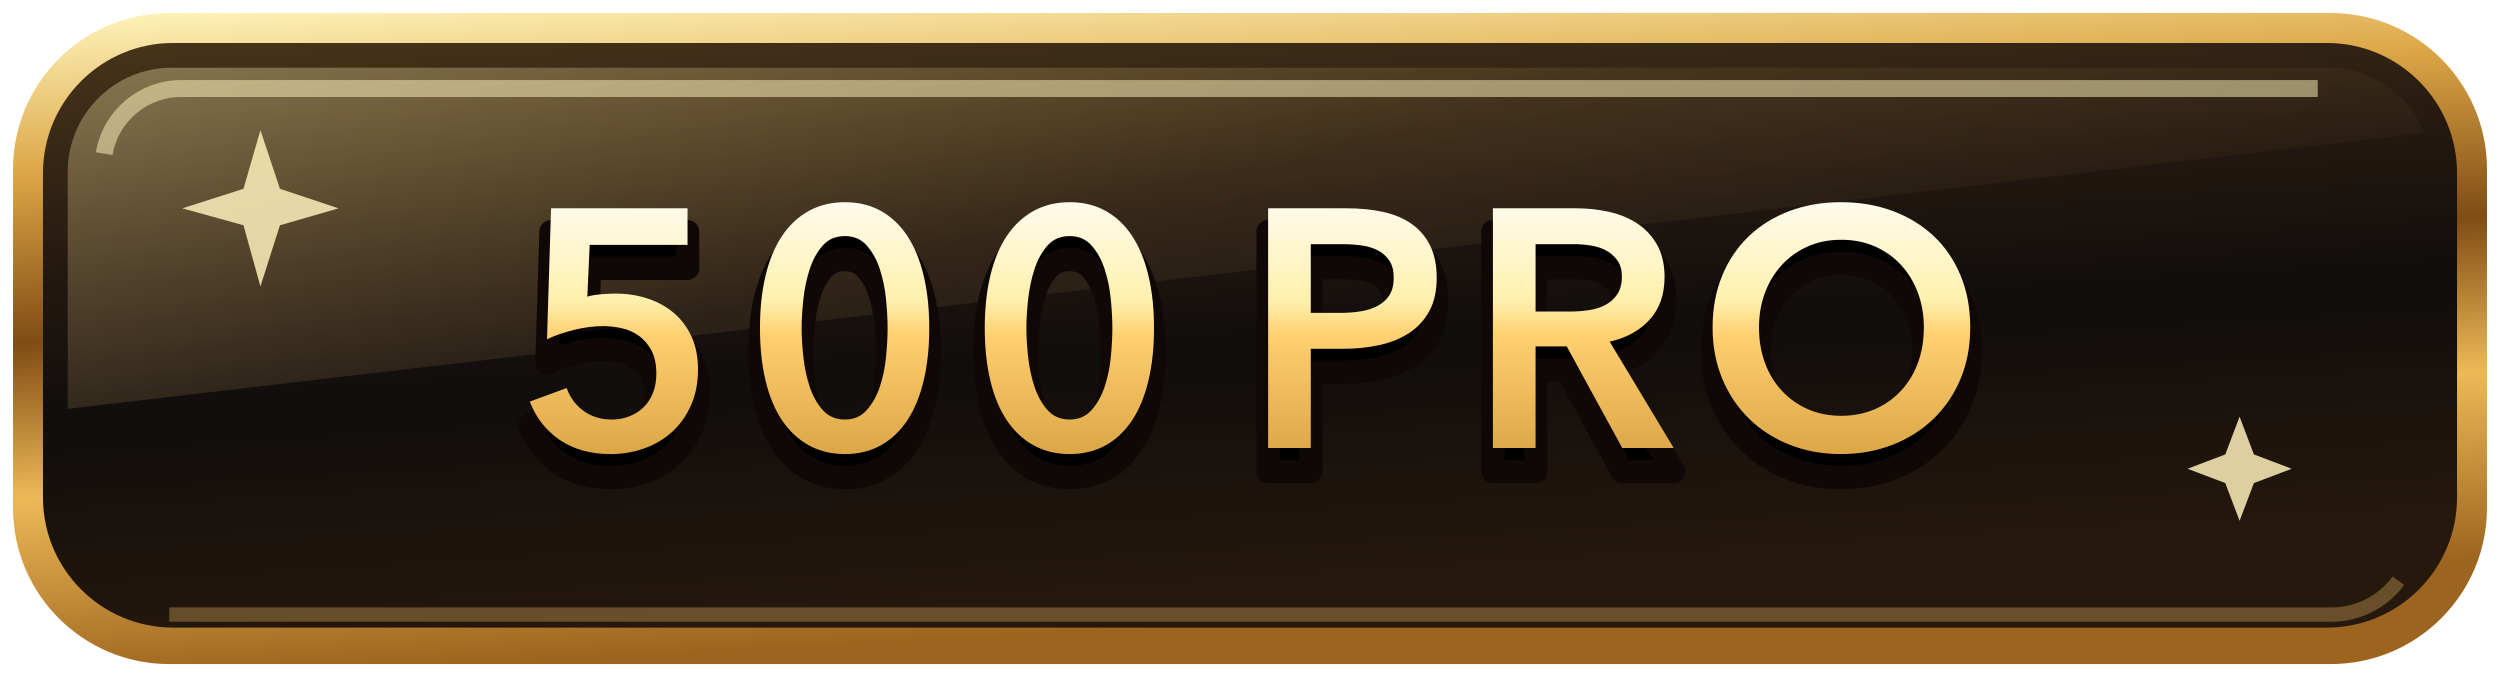
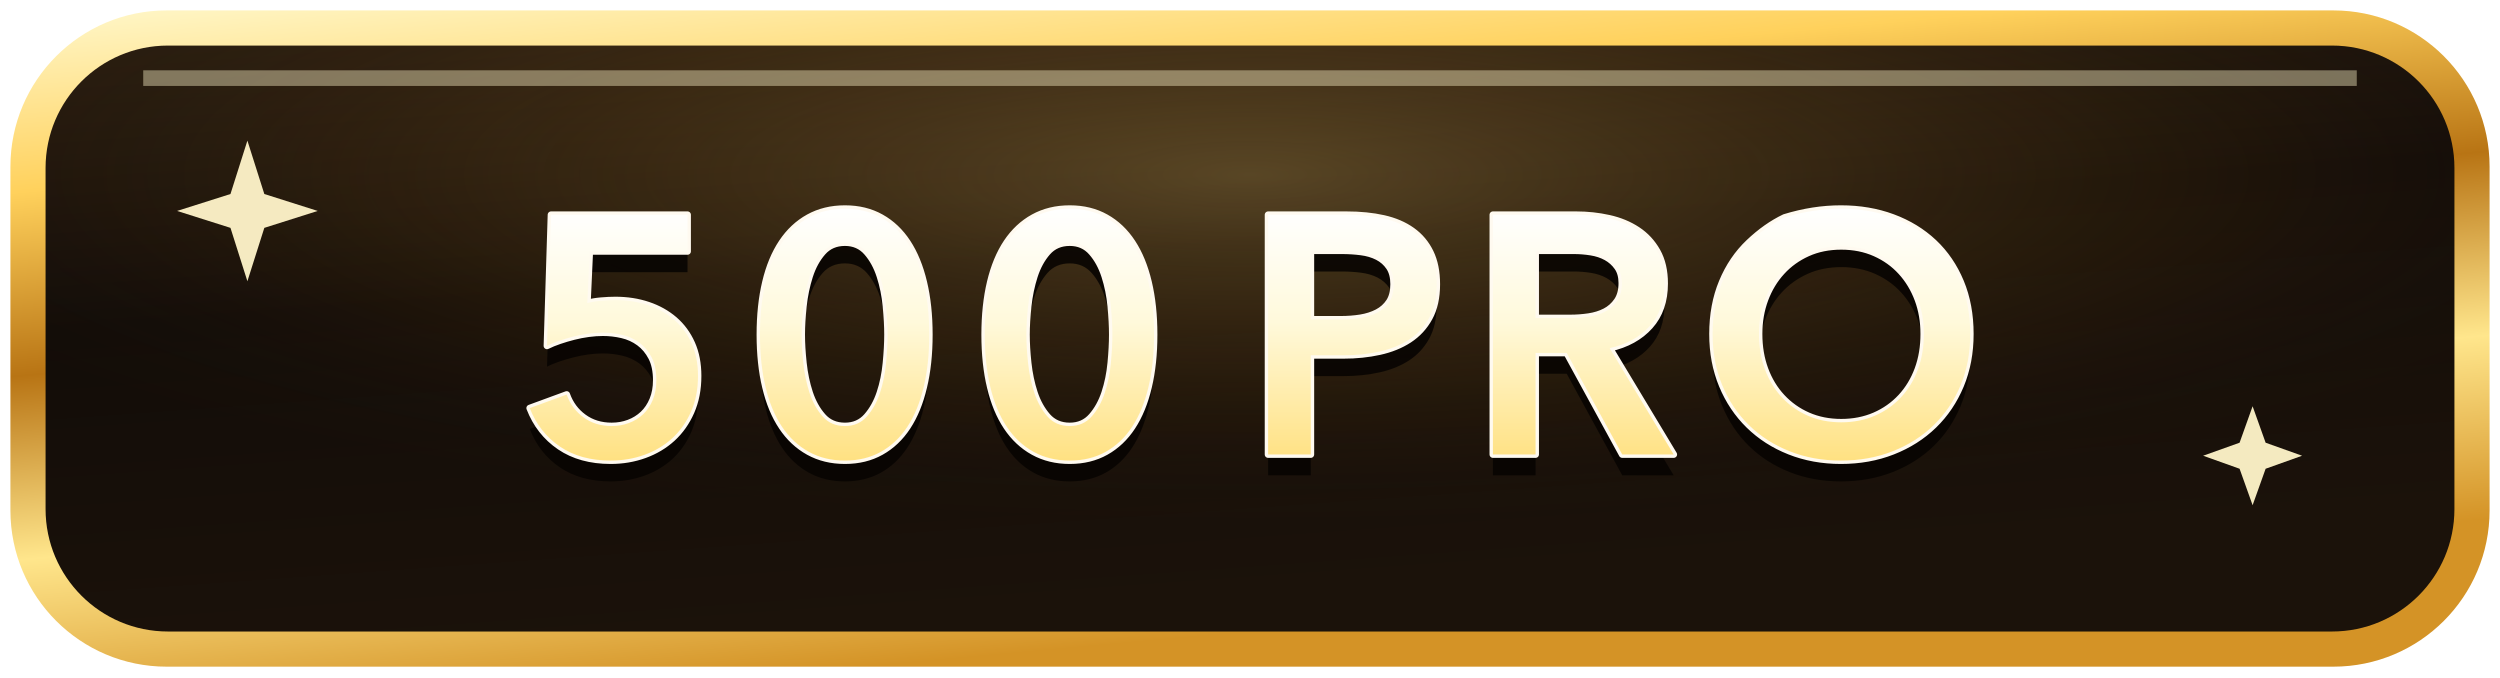
<svg xmlns="http://www.w3.org/2000/svg" width="96" height="26" viewBox="0 0 96 26" role="img" aria-label="500 PRO">
+   <style>
+     .glow { animation: p500-glow 3.2s ease-in-out infinite; }
+     .star-a, .star-b { transform-box: fill-box; transform-origin: center; animation: p500-star 2.8s ease-in-out infinite; }
+     .star-b { animation-delay: -1.4s; }
+     @keyframes p500-glow { 0%, 100% { opacity: 0.72; } 50% { opacity: 1; } }
+     @keyframes p500-star { 0%, 100% { opacity: 0.58; transform: scale(0.84); } 50% { opacity: 1; transform: scale(1.16); } }
+     @media (prefers-reduced-motion: reduce) { .glow, .star-a, .star-b { animation: none; } }
+   </style>
  <defs>
-     <linearGradient id="gold" x1="0" y1="0" x2=".2" y2="1">
-       <stop stop-color="#fff5be" />
-       <stop offset=".24" stop-color="#dca646" />
-       <stop offset=".49" stop-color="#7f4c14" />
-       <stop offset=".72" stop-color="#edb957" />
-       <stop offset="1" stop-color="#9c641e" />
+     <linearGradient id="gold" x1="0" y1="0" x2=".35" y2="1">
+       <stop stop-color="#fff8cc" />
+       <stop offset=".25" stop-color="#ffd15c" />
+       <stop offset=".5" stop-color="#b87414" />
+       <stop offset=".75" stop-color="#ffe68c" />
+       <stop offset="1" stop-color="#d49326" />
    </linearGradient>
-     <linearGradient id="surface" x1="0" y1="0" x2=".25" y2="1">
-       <stop stop-color="#48341a" />
-       <stop offset=".38" stop-color="#231810" />
-       <stop offset=".61" stop-color="#100d0d" />
-       <stop offset="1" stop-color="#25180d" />
+     <linearGradient id="surface" x1="0" y1="0" x2=".3" y2="1">
+       <stop stop-color="#281c10" />
+       <stop offset=".45" stop-color="#120c08" />
+       <stop offset="1" stop-color="#1b120a" />
    </linearGradient>
-     <linearGradient id="reflection" x1="0" y1="0" x2="1" y2=".56">
-       <stop stop-color="#fff1b5" stop-opacity=".36" />
-       <stop offset=".51" stop-color="#ffce71" stop-opacity=".09" />
-       <stop offset="1" stop-color="#ffce71" stop-opacity="0" />
+     <radialGradient id="coreGlow" cx="50%" cy="22%" r="62%">
+       <stop stop-color="#ffcf6b" stop-opacity=".28" />
+       <stop offset=".6" stop-color="#d9942a" stop-opacity=".08" />
+       <stop offset="1" stop-color="#120c08" stop-opacity="0" />
+     </radialGradient>
+     <linearGradient id="engraving" x1="0" y1="0" x2="0" y2="1">
+       <stop stop-color="#ffffff" />
+       <stop offset=".45" stop-color="#fff9db" />
+       <stop offset="1" stop-color="#ffe182" />
    </linearGradient>
-     <linearGradient id="engraving" x1="0" y1="0" x2="0" y2="1">
-       <stop stop-color="#fffbed" />
-       <stop offset=".39" stop-color="#fff0ad" />
-       <stop offset=".53" stop-color="#ffcf70" />
-       <stop offset="1" stop-color="#dca646" />
-     </linearGradient>
-     <path id="wordmark" d="M37.401 9.802H33.644L33.553 11.791Q33.773 11.726 34.079 11.7Q34.385 11.674 34.632 11.674Q35.307 11.674 35.886 11.869Q36.465 12.064 36.894 12.434Q37.322 12.805 37.563 13.345Q37.803 13.884 37.803 14.586Q37.803 15.353 37.537 15.957Q37.27 16.562 36.816 16.978Q36.361 17.394 35.749 17.615Q35.139 17.836 34.45 17.836Q33.292 17.836 32.499 17.297Q31.706 16.757 31.343 15.821L32.76 15.301Q32.954 15.847 33.409 16.178Q33.864 16.51 34.489 16.51Q34.84 16.51 35.151 16.393Q35.463 16.276 35.697 16.055Q35.931 15.834 36.068 15.502Q36.204 15.171 36.204 14.755Q36.204 14.222 36.022 13.871Q35.84 13.52 35.548 13.306Q35.255 13.091 34.891 13.007Q34.527 12.922 34.151 12.922Q33.891 12.922 33.598 12.961Q33.306 13 33.026 13.072Q32.746 13.143 32.48 13.234Q32.213 13.325 32.005 13.429L32.161 8.398H37.401ZM46.683 13Q46.683 14.118 46.468 15.015Q46.254 15.912 45.844 16.536Q45.434 17.16 44.83 17.498Q44.226 17.836 43.446 17.836Q42.666 17.836 42.055 17.498Q41.444 17.16 41.028 16.536Q40.611 15.912 40.397 15.015Q40.183 14.118 40.183 13Q40.183 11.882 40.397 10.985Q40.611 10.088 41.028 9.464Q41.444 8.84 42.055 8.502Q42.666 8.164 43.446 8.164Q44.226 8.164 44.83 8.502Q45.434 8.84 45.844 9.464Q46.254 10.088 46.468 10.985Q46.683 11.882 46.683 13ZM45.084 13Q45.084 12.519 45.025 11.908Q44.967 11.297 44.791 10.751Q44.615 10.205 44.29 9.835Q43.965 9.464 43.446 9.464Q42.913 9.464 42.588 9.835Q42.263 10.205 42.087 10.751Q41.912 11.297 41.847 11.908Q41.782 12.519 41.782 13Q41.782 13.481 41.847 14.092Q41.912 14.703 42.087 15.236Q42.263 15.769 42.588 16.14Q42.913 16.51 43.446 16.51Q43.965 16.51 44.29 16.14Q44.615 15.769 44.791 15.236Q44.967 14.703 45.025 14.092Q45.084 13.481 45.084 13ZM55.314 13Q55.314 14.118 55.1 15.015Q54.886 15.912 54.476 16.536Q54.066 17.16 53.462 17.498Q52.858 17.836 52.078 17.836Q51.297 17.836 50.686 17.498Q50.075 17.16 49.659 16.536Q49.243 15.912 49.029 15.015Q48.815 14.118 48.815 13Q48.815 11.882 49.029 10.985Q49.243 10.088 49.659 9.464Q50.075 8.84 50.686 8.502Q51.297 8.164 52.078 8.164Q52.858 8.164 53.462 8.502Q54.066 8.84 54.476 9.464Q54.886 10.088 55.1 10.985Q55.314 11.882 55.314 13ZM53.715 13Q53.715 12.519 53.657 11.908Q53.599 11.297 53.423 10.751Q53.248 10.205 52.922 9.835Q52.597 9.464 52.078 9.464Q51.544 9.464 51.219 9.835Q50.895 10.205 50.719 10.751Q50.544 11.297 50.478 11.908Q50.413 12.519 50.413 13Q50.413 13.481 50.478 14.092Q50.544 14.703 50.719 15.236Q50.895 15.769 51.219 16.14Q51.544 16.51 52.078 16.51Q52.597 16.51 52.922 16.14Q53.248 15.769 53.423 15.236Q53.599 14.703 53.657 14.092Q53.715 13.481 53.715 13ZM59.696 8.398H62.698Q63.492 8.398 64.129 8.541Q64.766 8.684 65.221 9.009Q65.675 9.334 65.922 9.841Q66.169 10.348 66.169 11.063Q66.169 11.83 65.883 12.35Q65.597 12.87 65.11 13.189Q64.623 13.507 63.972 13.65Q63.322 13.793 62.594 13.793H61.334V17.602H59.696ZM62.477 12.415Q62.88 12.415 63.245 12.357Q63.608 12.298 63.894 12.149Q64.18 11.999 64.35 11.739Q64.519 11.479 64.519 11.063Q64.519 10.66 64.35 10.407Q64.18 10.153 63.901 10.01Q63.621 9.867 63.264 9.822Q62.907 9.776 62.529 9.776H61.334V12.415ZM68.328 8.398H71.526Q72.175 8.398 72.787 8.535Q73.398 8.671 73.872 8.983Q74.347 9.295 74.633 9.802Q74.919 10.309 74.919 11.037Q74.919 12.038 74.353 12.668Q73.788 13.299 72.812 13.52L75.27 17.602H73.294L71.162 13.702H69.966V17.602H68.328ZM71.305 12.363Q71.656 12.363 72.007 12.311Q72.358 12.259 72.637 12.116Q72.916 11.973 73.099 11.707Q73.281 11.44 73.281 11.024Q73.281 10.647 73.112 10.407Q72.943 10.166 72.683 10.023Q72.422 9.88 72.091 9.828Q71.76 9.776 71.448 9.776H69.966V12.363ZM76.764 12.974Q76.764 11.869 77.135 10.979Q77.505 10.088 78.162 9.464Q78.819 8.84 79.722 8.502Q80.625 8.164 81.691 8.164Q82.77 8.164 83.68 8.502Q84.59 8.84 85.254 9.464Q85.916 10.088 86.287 10.979Q86.657 11.869 86.657 12.974Q86.657 14.053 86.287 14.944Q85.916 15.834 85.254 16.477Q84.59 17.121 83.68 17.478Q82.77 17.836 81.691 17.836Q80.625 17.836 79.722 17.478Q78.819 17.121 78.162 16.477Q77.505 15.834 77.135 14.944Q76.764 14.053 76.764 12.974ZM78.545 12.974Q78.545 13.715 78.773 14.332Q79 14.95 79.423 15.405Q79.846 15.86 80.424 16.114Q81.002 16.367 81.704 16.367Q82.406 16.367 82.992 16.114Q83.576 15.86 83.999 15.405Q84.421 14.95 84.649 14.332Q84.876 13.715 84.876 12.974Q84.876 12.259 84.649 11.648Q84.421 11.037 84.005 10.582Q83.59 10.127 83.005 9.867Q82.419 9.607 81.704 9.607Q80.989 9.607 80.411 9.867Q79.832 10.127 79.416 10.582Q79 11.037 78.773 11.648Q78.545 12.259 78.545 12.974Z" />
+     <path id="wordmark" d="M37.401 9.802H33.644L33.553 11.791Q33.773 11.726 34.079 11.7Q34.385 11.674 34.632 11.674Q35.307 11.674 35.886 11.869Q36.465 12.064 36.894 12.434Q37.322 12.805 37.563 13.345Q37.803 13.884 37.803 14.586Q37.803 15.353 37.537 15.957Q37.27 16.562 36.816 16.978Q36.361 17.394 35.749 17.615Q35.139 17.836 34.45 17.836Q33.292 17.836 32.499 17.297Q31.706 16.757 31.343 15.821L32.76 15.301Q32.954 15.847 33.409 16.178Q33.864 16.51 34.489 16.51Q34.84 16.51 35.151 16.393Q35.463 16.276 35.697 16.055Q35.931 15.834 36.068 15.502Q36.204 15.171 36.204 14.755Q36.204 14.222 36.022 13.871Q35.84 13.52 35.548 13.306Q35.255 13.091 34.891 13.007Q34.527 12.922 34.151 12.922Q33.891 12.922 33.598 12.961Q33.306 13 33.026 13.072Q32.746 13.143 32.48 13.234Q32.213 13.325 32.005 13.429L32.161 8.398H37.401ZM46.683 13Q46.683 14.118 46.468 15.015Q46.254 15.912 45.844 16.536Q45.434 17.16 44.83 17.498Q44.226 17.836 43.446 17.836Q42.666 17.836 42.055 17.498Q41.444 17.16 41.028 16.536Q40.611 15.912 40.397 15.015Q40.183 14.118 40.183 13Q40.183 11.882 40.397 10.985Q40.611 10.088 41.028 9.464Q41.444 8.84 42.055 8.502Q42.666 8.164 43.446 8.164Q44.226 8.164 44.83 8.502Q45.434 8.84 45.844 9.464Q46.254 10.088 46.468 10.985Q46.683 11.882 46.683 13ZM45.084 13Q45.084 12.519 45.025 11.908Q44.967 11.297 44.791 10.751Q44.615 10.205 44.29 9.835Q43.965 9.464 43.446 9.464Q42.913 9.464 42.588 9.835Q42.263 10.205 42.087 10.751Q41.912 11.297 41.847 11.908Q41.782 12.519 41.782 13Q41.782 13.481 41.847 14.092Q41.912 14.703 42.087 15.236Q42.263 15.769 42.588 16.14Q42.913 16.51 43.446 16.51Q43.965 16.51 44.29 16.14Q44.615 15.769 44.791 15.236Q44.967 14.703 45.025 14.092Q45.084 13.481 45.084 13ZM55.314 13Q55.314 14.118 55.1 15.015Q54.886 15.912 54.476 16.536Q54.066 17.16 53.462 17.498Q52.858 17.836 52.078 17.836Q51.297 17.836 50.686 17.498Q50.075 17.16 49.659 16.536Q49.243 15.912 49.029 15.015Q48.815 14.118 48.815 13Q48.815 11.882 49.029 10.985Q49.243 10.088 49.659 9.464Q50.075 8.84 50.686 8.502Q51.297 8.164 52.078 8.164Q52.858 8.164 53.462 8.502Q54.066 8.84 54.476 9.464Q54.886 10.088 55.1 10.985Q55.314 11.882 55.314 13ZM53.715 13Q53.715 12.519 53.657 11.908Q53.599 11.297 53.423 10.751Q53.248 10.205 52.922 9.835Q52.597 9.464 52.078 9.464Q51.544 9.464 51.219 9.835Q50.895 10.205 50.719 10.751Q50.544 11.297 50.478 11.908Q50.413 12.519 50.413 13Q50.413 13.481 50.478 14.092Q50.544 14.703 50.719 15.236Q50.895 15.769 51.219 16.14Q51.544 16.51 52.078 16.51Q52.597 16.51 52.922 16.14Q53.248 15.769 53.423 15.236Q53.599 14.703 53.657 14.092Q53.715 13.481 53.715 13ZM59.696 8.398H62.698Q63.492 8.398 64.129 8.541Q64.766 8.684 65.221 9.009Q65.675 9.334 65.922 9.841Q66.169 10.348 66.169 11.063Q66.169 11.83 65.883 12.35Q65.597 12.87 65.11 13.189Q64.623 13.507 63.972 13.65Q63.322 13.793 62.594 13.793H61.334V17.602H59.696ZM62.477 12.415Q62.88 12.415 63.245 12.357Q63.608 12.298 63.894 12.149Q64.18 11.999 64.35 11.739Q64.519 11.479 64.519 11.063Q64.519 10.66 64.35 10.407Q64.18 10.153 63.901 10.01Q63.621 9.867 63.264 9.822Q62.907 9.776 62.529 9.776H61.334V12.415ZM68.328 8.398H71.526Q72.175 8.398 72.787 8.535Q73.398 8.671 73.872 8.983Q74.347 9.295 74.633 9.802Q74.919 10.309 74.919 11.037Q74.919 12.038 74.353 12.668Q73.788 13.299 72.812 13.52L75.27 17.602H73.294L71.162 13.702H69.966V17.602H68.328ZM71.305 12.363Q71.656 12.363 72.007 12.311Q72.358 12.259 72.637 12.116Q72.916 11.973 73.099 11.707Q73.281 11.44 73.281 11.024Q73.281 10.647 73.112 10.407Q72.943 10.166 72.683 10.023Q72.422 9.88 72.091 9.828Q71.76 9.776 71.448 9.776H69.966V12.363ZM76.764 12.974Q76.764 11.869 77.135 10.979Q77.505 10.088 78.162 9.464Q78.819 8.84 79.527 8.502Q80.625 8.164 81.691 8.164Q82.77 8.164 83.68 8.502Q84.59 8.84 85.254 9.464Q85.916 10.088 86.287 10.979Q86.657 11.869 86.657 12.974Q86.657 14.053 86.287 14.944Q85.916 15.834 85.254 16.477Q84.59 17.121 83.68 17.478Q82.77 17.836 81.691 17.836Q80.625 17.836 79.722 17.478Q78.819 17.121 78.162 16.477Q77.505 15.834 77.135 14.944Q76.764 14.053 76.764 12.974ZM78.545 12.974Q78.545 13.715 78.773 14.332Q79 14.95 79.423 15.405Q79.846 15.86 80.424 16.114Q81.002 16.367 81.704 16.367Q82.406 16.367 82.992 16.114Q83.576 15.86 83.999 15.405Q84.421 14.95 84.649 14.332Q84.876 13.715 84.876 12.974Q84.876 12.259 84.649 11.648Q84.421 11.037 84.005 10.582Q83.59 10.127 83.005 9.867Q82.419 9.607 81.704 9.607Q80.989 9.607 80.411 9.867Q79.832 10.127 79.416 10.582Q79 11.037 78.773 11.648Q78.545 12.259 78.545 12.974Z" />
  </defs>
-   <rect x=".5" y=".5" width="95" height="25" rx="6" fill="url(#gold)" />
-   <rect x="1.65" y="1.65" width="92.7" height="22.45" rx="5" fill="url(#surface)" />
-   <path d="M6.6 2.6h82.8a4 4 0 0 1 3.7 2.5L2.6 15.7V6.6a4 4 0 0 1 4-4Z" fill="url(#reflection)" />
-   <path d="M4 5.9A3 3 0 0 1 7 3.4h82" fill="none" stroke="#fff3bd" stroke-opacity=".52" stroke-width=".65" />
-   <path d="M6.5 23.6h83a3.2 3.2 0 0 0 2.6-1.3" fill="none" stroke="#f9c264" stroke-opacity=".32" stroke-width=".55" />
-   <use href="#wordmark" transform="translate(-11 .5)" fill="#000" stroke="#100806" stroke-width=".9" stroke-linejoin="round" />
-   <use href="#wordmark" transform="translate(-11 -.4)" fill="url(#engraving)" />
-   <path d="m10 5 .75 2.25L13 8l-2.25.65L10 11l-.65-2.35L7 8l2.35-.75ZM86 16l.55 1.45L88 18l-1.45.55L86 20l-.55-1.45L84 18l1.45-.55Z" fill="#fff0bb" fill-opacity=".85" />
+   <rect x=".4" y=".4" width="95.2" height="25.2" rx="6" fill="url(#gold)" />
+   <rect x="1.75" y="1.75" width="92.5" height="22.5" rx="4.7" fill="url(#surface)" />
+   <rect class="glow" x="1.75" y="1.75" width="92.5" height="22.5" rx="4.7" fill="url(#coreGlow)" />
+   <path d="M5.5 3h85" fill="none" stroke="#fff6cb" stroke-opacity=".42" stroke-width=".6" />
+   <use href="#wordmark" transform="translate(-11 .65)" fill="#070402" fill-opacity=".88" />
+   <use href="#wordmark" transform="translate(-11 -.15)" fill="url(#engraving)" stroke="#fffaf0" stroke-width=".26" stroke-linejoin="round" paint-order="stroke fill" />
+   <path class="star-a" d="m9.5 5.4.65 2.05L12.2 8.1l-2.05.65L9.5 10.8l-.65-2.05L6.8 8.1l2.05-.65Z" fill="#fff5ca" fill-opacity=".95" />
+   <path class="star-b" d="m86.5 15.6.5 1.4 1.4.5-1.4.5-.5 1.4-.5-1.4-1.4-.5 1.4-.5Z" fill="#fff5ca" fill-opacity=".95" />
</svg>
